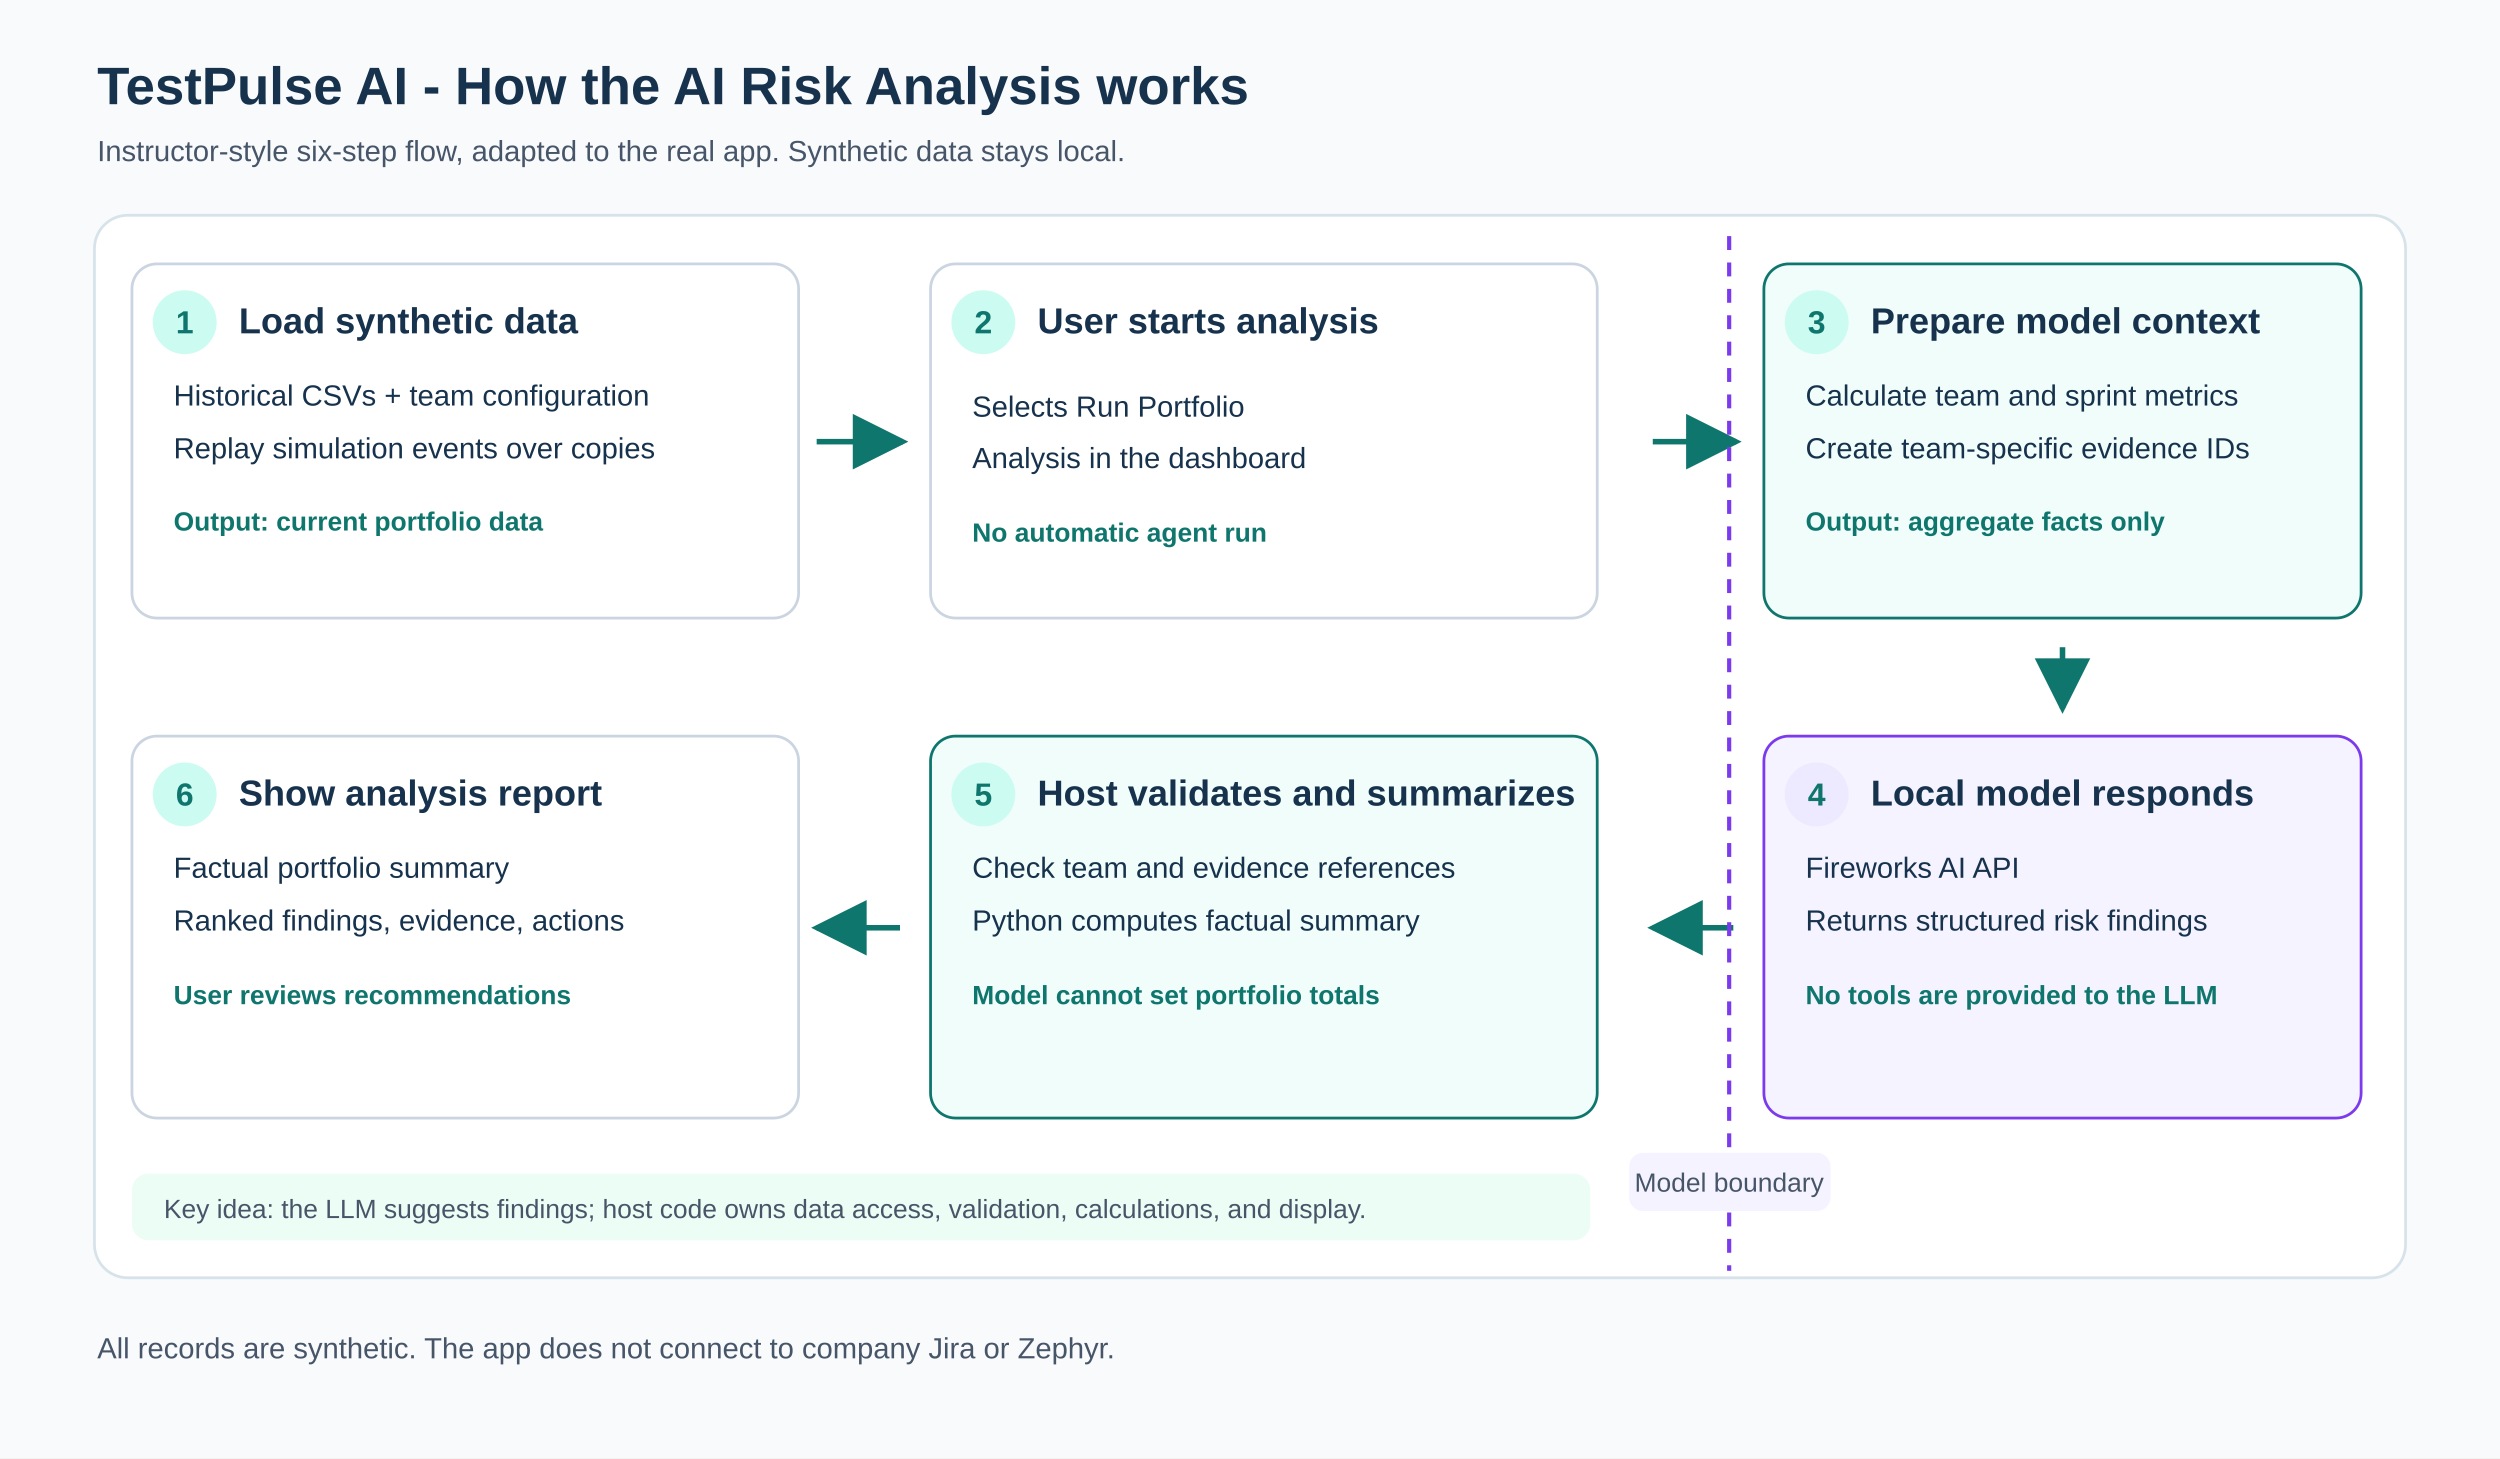
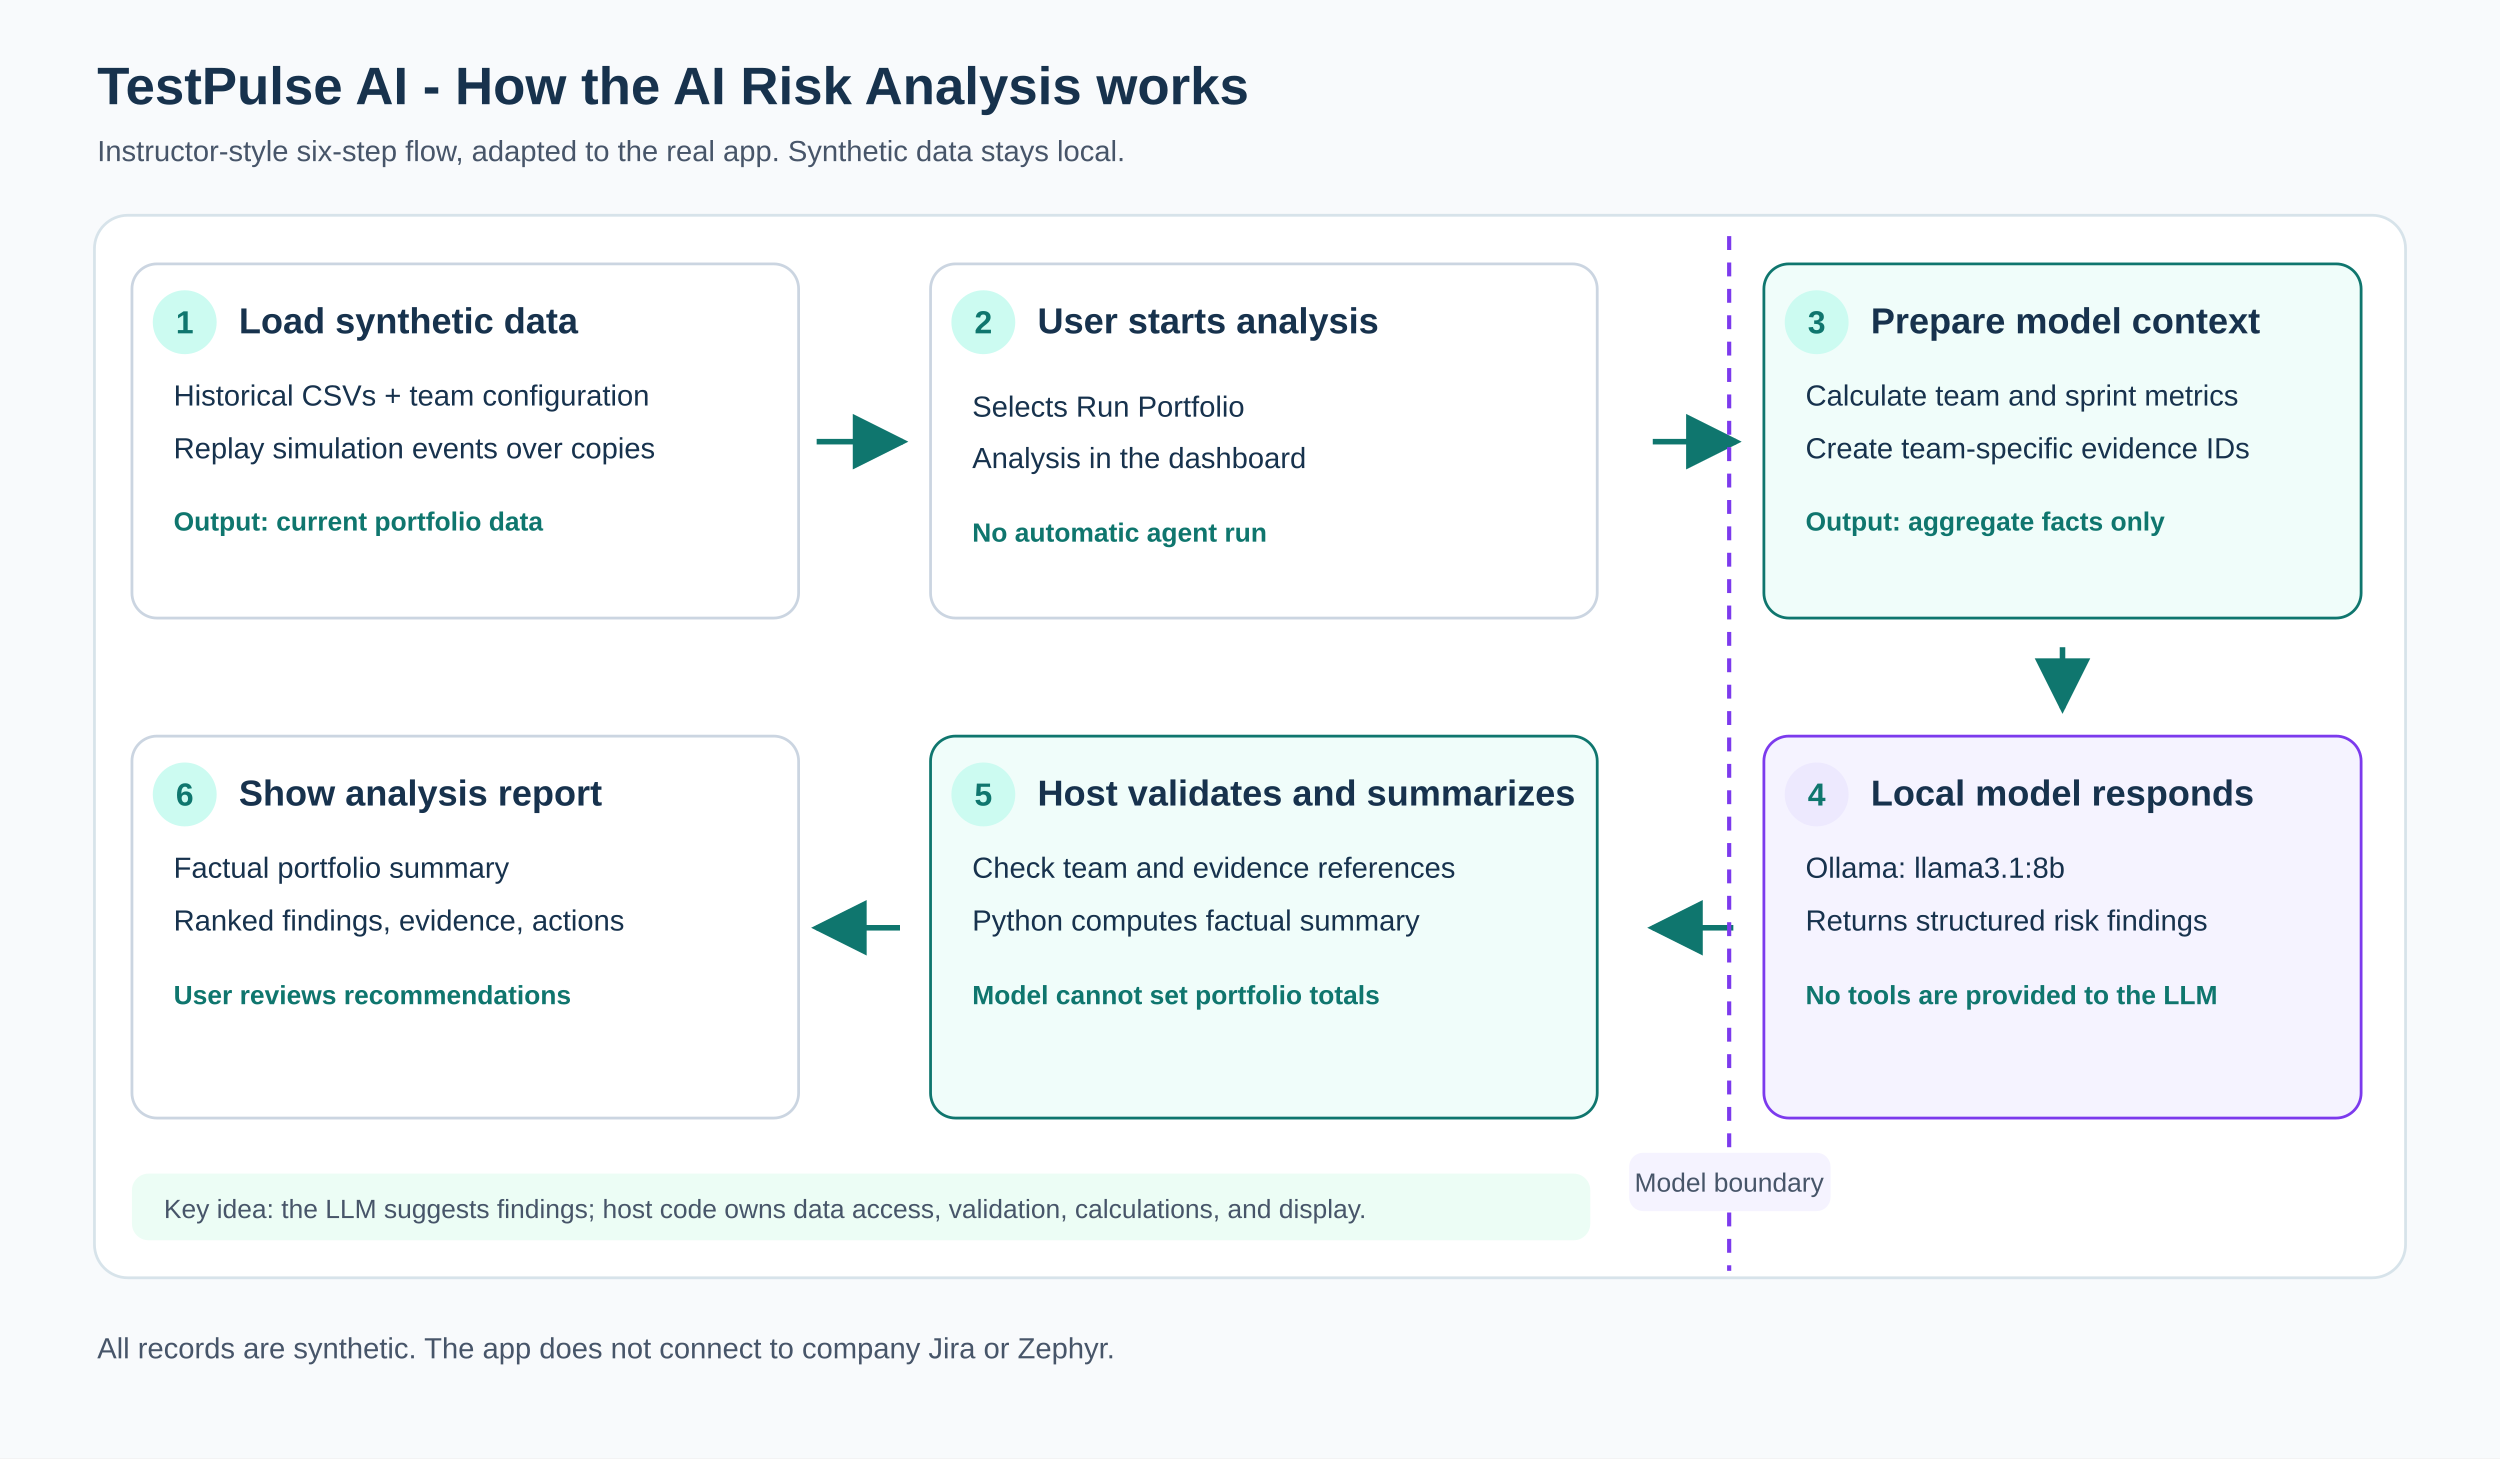
<svg xmlns="http://www.w3.org/2000/svg" width="1800" height="1050" viewBox="0 0 1800 1050" role="img" aria-labelledby="title description">
  <defs>
    <marker id="arrow" markerWidth="12" markerHeight="12" refX="10" refY="6" orient="auto">
      <path d="M1,1 L11,6 L1,11 Z" fill="#0F766E" />
    </marker>
    <style>
      text { font-family: "Segoe UI", Arial, sans-serif; fill: #17324D; }
      .title { font-size: 38px; font-weight: 700; }
      .subtitle { font-size: 21px; fill: #475569; }
      .step { font-size: 23px; font-weight: 700; fill: #0F766E; }
      .heading { font-size: 26px; font-weight: 700; }
      .body { font-size: 21px; }
      .small { font-size: 19px; fill: #475569; }
      .output { font-size: 19px; font-weight: 600; fill: #0F766E; }
      .card { fill: #FFFFFF; stroke: #CBD5E1; stroke-width: 2; }
      .host-card { fill: #F0FDFA; stroke: #0F766E; stroke-width: 2; }
      .model-card { fill: #F5F3FF; stroke: #7C3AED; stroke-width: 2; }
      .connector { fill: none; stroke: #0F766E; stroke-width: 4; marker-end: url(#arrow); }
      .boundary { fill: none; stroke: #7C3AED; stroke-width: 3; stroke-dasharray: 10 9; }
    </style>
  </defs>
  <rect width="1800" height="1050" fill="#F8FAFC" />
  <text x="70" y="75" class="title">TestPulse AI - How the AI Risk Analysis works</text>
  <text x="70" y="116" class="subtitle">Instructor-style six-step flow, adapted to the real app. Synthetic data stays local.</text>
  <rect x="68" y="155" width="1664" height="765" rx="24" fill="#FFFFFF" stroke="#D7E3EA" stroke-width="2" />
  <rect x="95" y="190" width="480" height="255" rx="18" class="card" />
  <circle cx="133" cy="232" r="23" fill="#CCFBF1" />
  <text x="133" y="240" text-anchor="middle" class="step">1</text>
  <text x="172" y="240" class="heading">Load synthetic data</text>
  <text x="125" y="292" class="body">Historical CSVs + team configuration</text>
  <text x="125" y="330" class="body">Replay simulation events over copies</text>
  <text x="125" y="382" class="output">Output: current portfolio data</text>
  <path d="M588 318 H650" class="connector" />
  <rect x="670" y="190" width="480" height="255" rx="18" class="card" />
  <circle cx="708" cy="232" r="23" fill="#CCFBF1" />
  <text x="708" y="240" text-anchor="middle" class="step">2</text>
  <text x="747" y="240" class="heading">User starts analysis</text>
  <text x="700" y="300" class="body">Selects Run Portfolio</text>
  <text x="700" y="337" class="body">Analysis in the dashboard</text>
  <text x="700" y="390" class="output">No automatic agent run</text>
  <path d="M1190 318 H1250" class="connector" />
  <rect x="1270" y="190" width="430" height="255" rx="18" class="host-card" />
  <circle cx="1308" cy="232" r="23" fill="#CCFBF1" />
  <text x="1308" y="240" text-anchor="middle" class="step">3</text>
  <text x="1347" y="240" class="heading">Prepare model context</text>
  <text x="1300" y="292" class="body">Calculate team and sprint metrics</text>
  <text x="1300" y="330" class="body">Create team-specific evidence IDs</text>
  <text x="1300" y="382" class="output">Output: aggregate facts only</text>
  <path d="M1485 466 V510" class="connector" />
  <rect x="1270" y="530" width="430" height="275" rx="18" class="model-card" />
  <circle cx="1308" cy="572" r="23" fill="#EDE9FE" />
  <text x="1308" y="580" text-anchor="middle" class="step">4</text>
  <text x="1347" y="580" class="heading">Local model responds</text>
-   <text x="1300" y="632" class="body">Fireworks AI API</text>
+   <text x="1300" y="632" class="body">Ollama: llama3.1:8b</text>
  <text x="1300" y="670" class="body">Returns structured risk findings</text>
  <text x="1300" y="723" class="output">No tools are provided to the LLM</text>
  <path d="M1248 668 H1190" class="connector" />
  <rect x="670" y="530" width="480" height="275" rx="18" class="host-card" />
  <circle cx="708" cy="572" r="23" fill="#CCFBF1" />
  <text x="708" y="580" text-anchor="middle" class="step">5</text>
  <text x="747" y="580" class="heading">Host validates and summarizes</text>
  <text x="700" y="632" class="body">Check team and evidence references</text>
  <text x="700" y="670" class="body">Python computes factual summary</text>
  <text x="700" y="723" class="output">Model cannot set portfolio totals</text>
  <path d="M648 668 H588" class="connector" />
  <rect x="95" y="530" width="480" height="275" rx="18" class="card" />
  <circle cx="133" cy="572" r="23" fill="#CCFBF1" />
  <text x="133" y="580" text-anchor="middle" class="step">6</text>
  <text x="172" y="580" class="heading">Show analysis report</text>
  <text x="125" y="632" class="body">Factual portfolio summary</text>
  <text x="125" y="670" class="body">Ranked findings, evidence, actions</text>
  <text x="125" y="723" class="output">User reviews recommendations</text>
  <path d="M1245 170 V915" class="boundary" />
  <rect x="1173" y="830" width="145" height="42" rx="10" fill="#F5F3FF" />
  <text x="1245" y="858" text-anchor="middle" class="small">Model boundary</text>
  <rect x="95" y="845" width="1050" height="48" rx="12" fill="#ECFDF5" />
  <text x="118" y="877" class="small">Key idea: the LLM suggests findings; host code owns data access, validation, calculations, and display.</text>
  <text x="70" y="978" class="subtitle">All records are synthetic. The app does not connect to company Jira or Zephyr.</text>
</svg>
